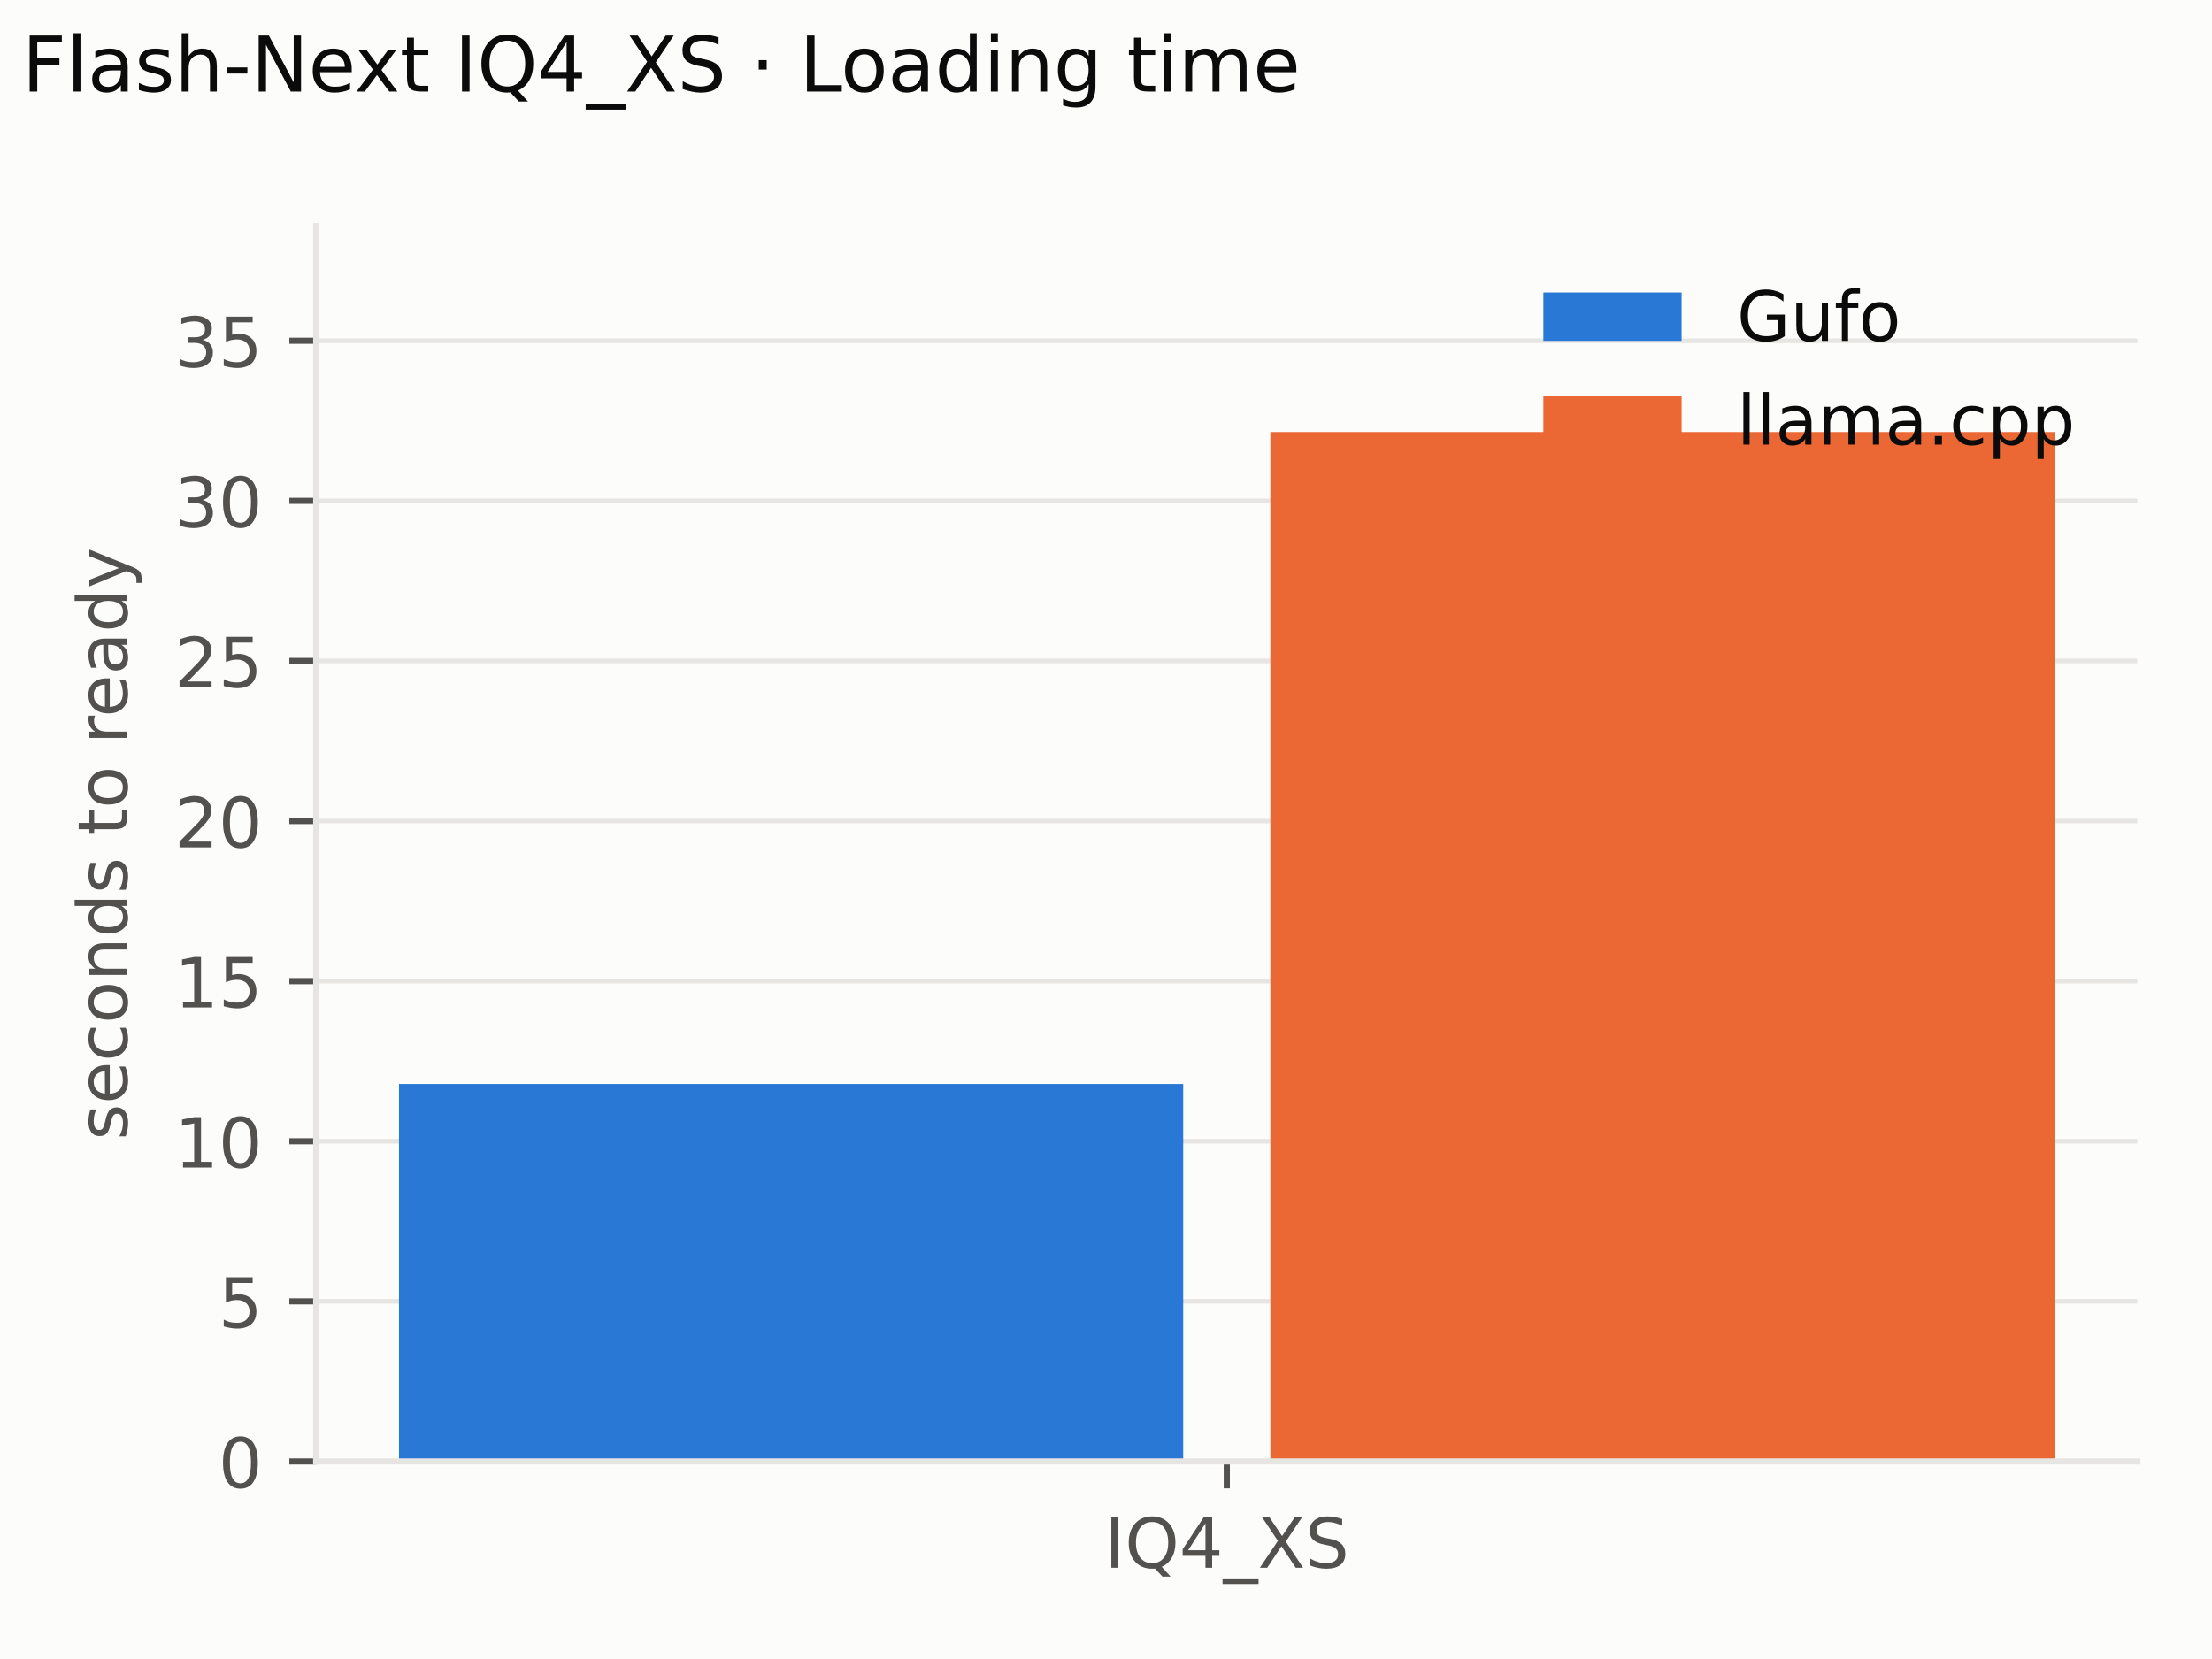
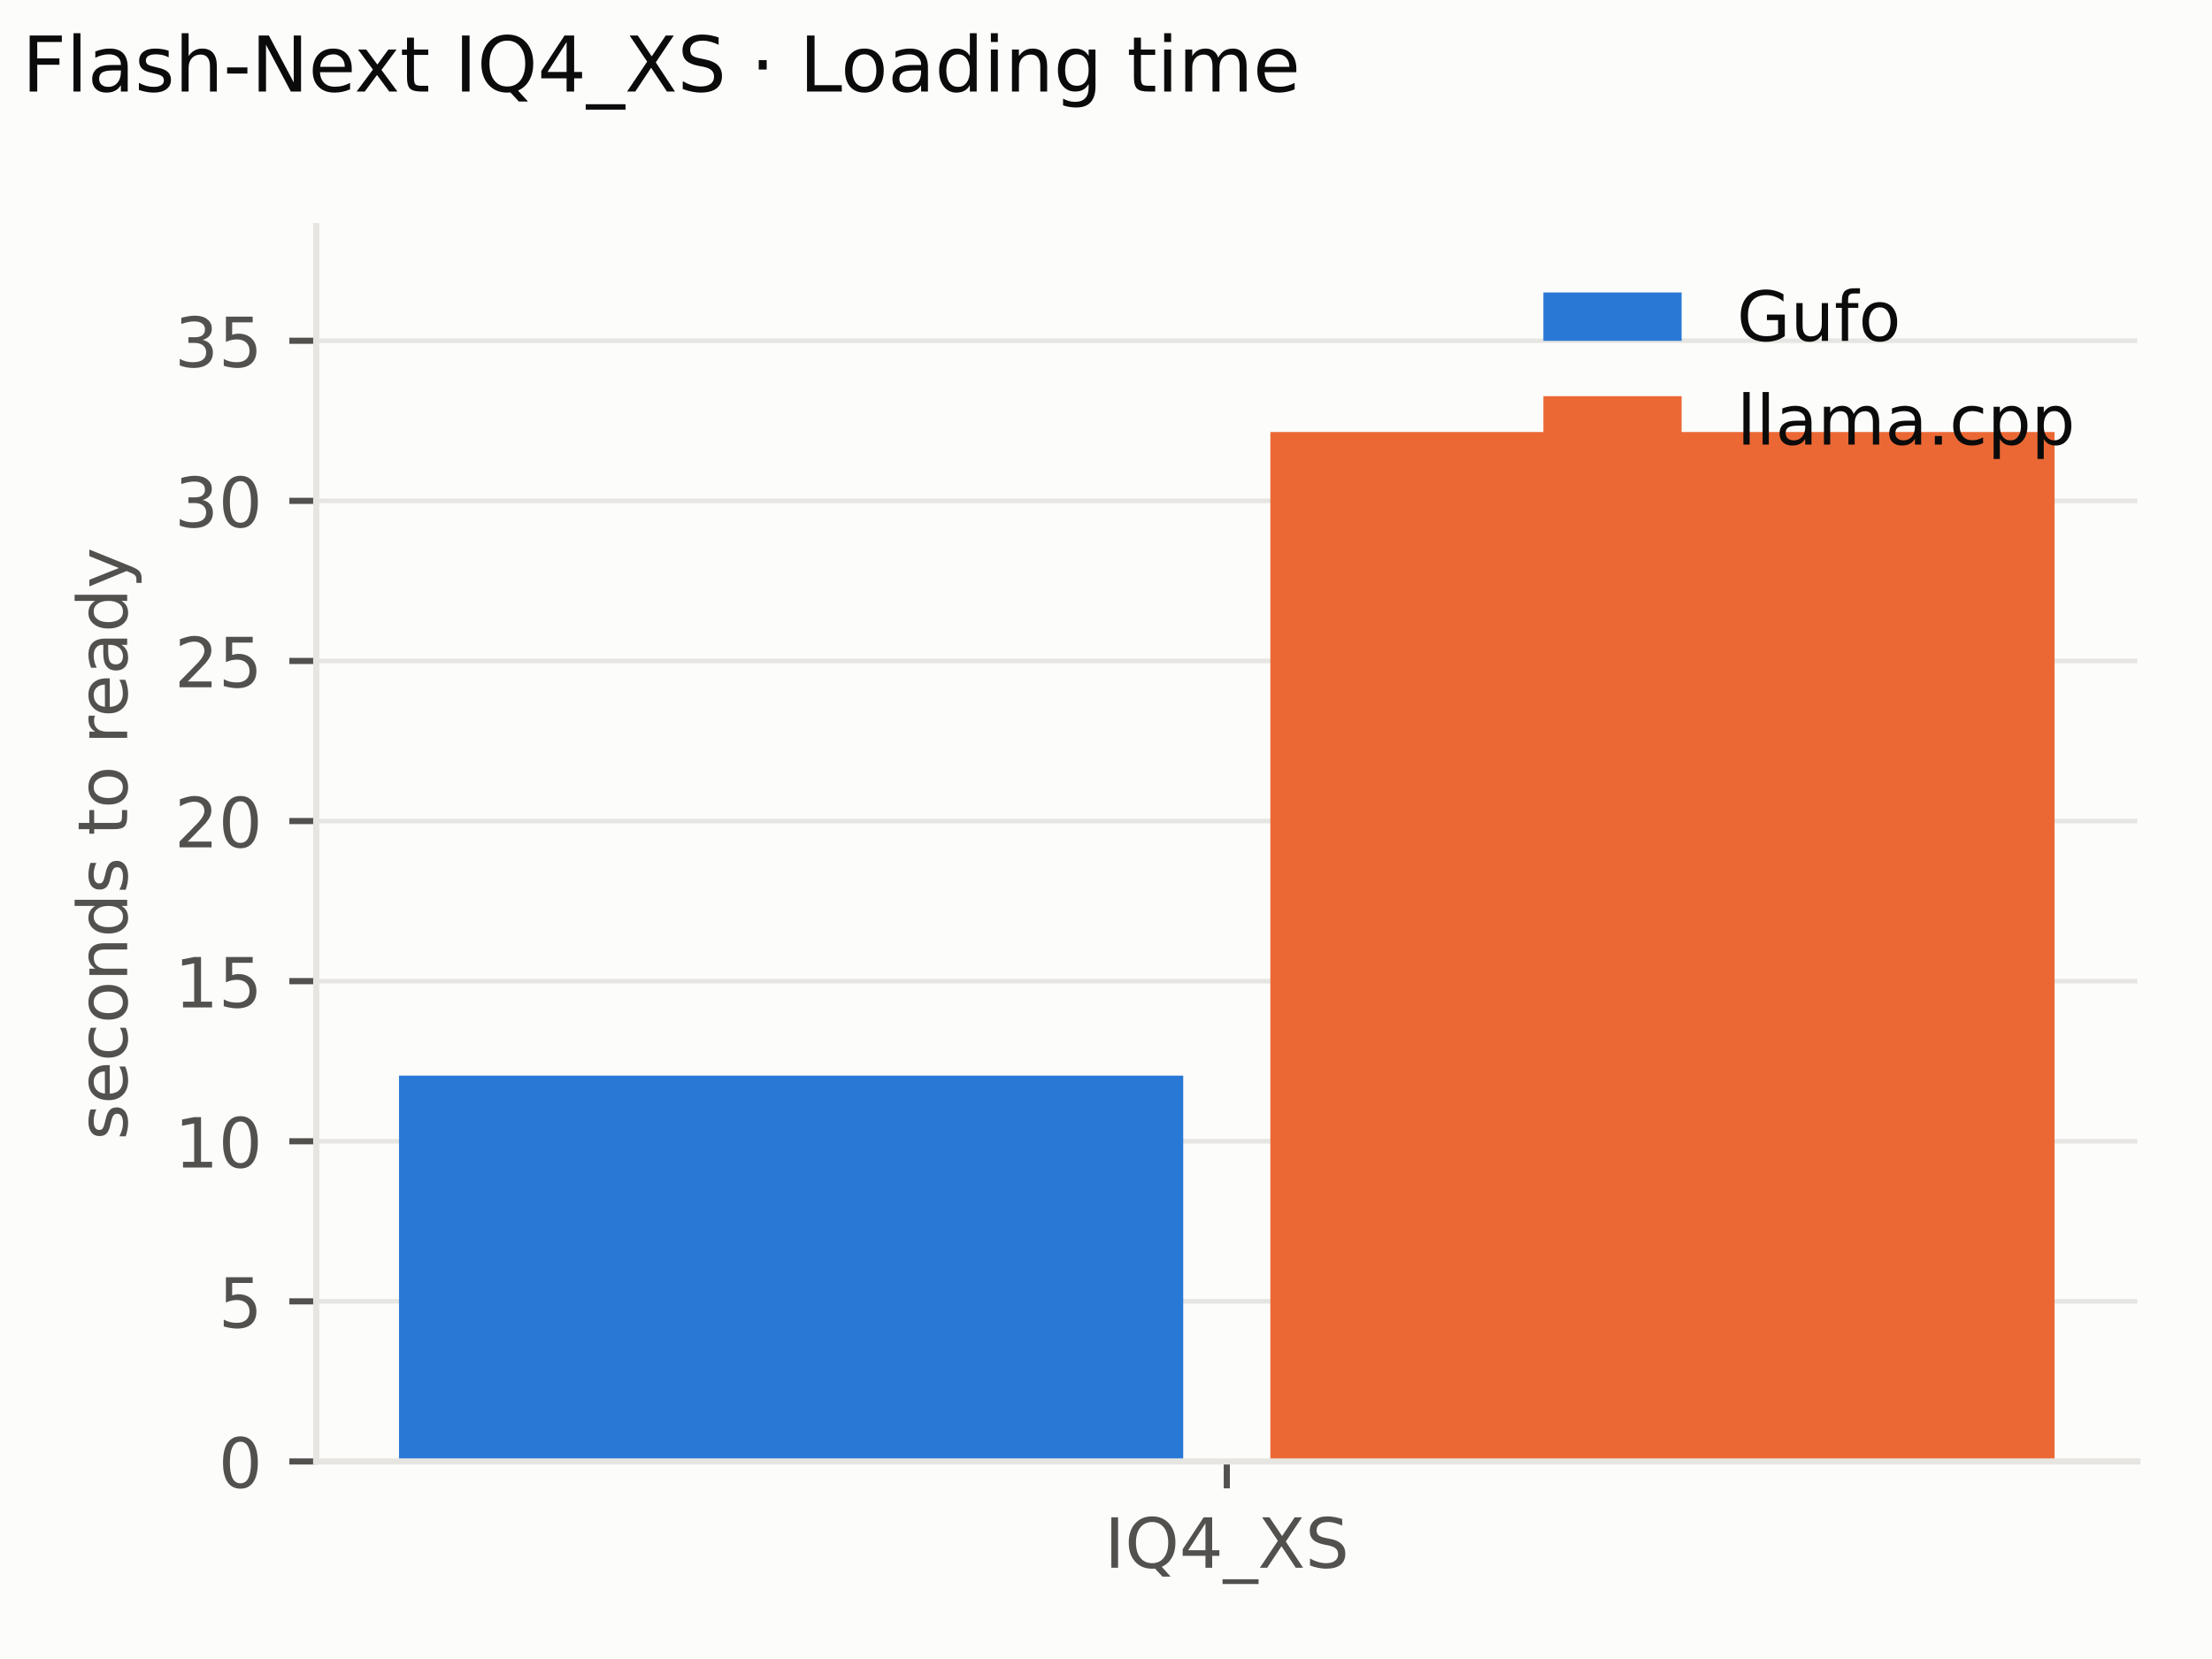
<svg xmlns="http://www.w3.org/2000/svg" xmlns:xlink="http://www.w3.org/1999/xlink" width="288pt" height="216pt" viewBox="0 0 288 216" version="1.1">
  <defs>
    <style type="text/css">*{stroke-linejoin: round; stroke-linecap: butt}</style>
  </defs>
  <g id="figure_1">
    <g id="patch_1">
      <path d="M 0 216 L 288 216 L 288 0 L 0 0 z " style="fill: #fcfcfb" />
    </g>
    <g id="axes_1">
      <g id="patch_2">
        <path d="M 41.173 190.28 L 278.28 190.28 L 278.28 29.441 L 41.173 29.441 z " style="fill: #fcfcfb" />
      </g>
      <g id="matplotlib.axis_1">
        <g id="xtick_1">
          <g id="line2d_1">
            <defs>
              <path id="m1ebf051f68" d="M 0 0 L 0 3.5 " style="stroke: #52514e; stroke-width: 0.8" />
            </defs>
            <g>
              <use xlink:href="#m1ebf051f68" x="159.727" y="190.28" style="fill: #52514e; stroke: #52514e; stroke-width: 0.8" />
            </g>
          </g>
          <g id="text_1">
            <text style="font-size: 9px; font-family: 'DejaVu Sans', 'Bitstream Vera Sans', 'Computer Modern Sans Serif', 'Lucida Grande', 'Verdana', 'Geneva', 'Lucid', 'Arial', 'Helvetica', 'Avant Garde', sans-serif; text-anchor: middle; fill: #52514e" x="159.727" y="204.118" transform="rotate(-0 159.7266 204.1179)">IQ4_XS</text>
          </g>
        </g>
      </g>
      <g id="matplotlib.axis_2">
        <g id="ytick_1">
          <g id="line2d_2">
            <path d="M 41.173 190.28 L 278.28 190.28 " clip-path="url(#p4ab2aaa98e)" style="fill: none; stroke: #e6e5e1; stroke-width: 0.6; stroke-linecap: square" />
          </g>
          <g id="line2d_3">
            <defs>
              <path id="m680e5b1e24" d="M 0 0 L -3.5 0 " style="stroke: #52514e; stroke-width: 0.8" />
            </defs>
            <g>
              <use xlink:href="#m680e5b1e24" x="41.173" y="190.28" style="fill: #52514e; stroke: #52514e; stroke-width: 0.8" />
            </g>
          </g>
          <g id="text_2">
            <text style="font-size: 9px; font-family: 'DejaVu Sans', 'Bitstream Vera Sans', 'Computer Modern Sans Serif', 'Lucida Grande', 'Verdana', 'Geneva', 'Lucid', 'Arial', 'Helvetica', 'Avant Garde', sans-serif; text-anchor: end; fill: #52514e" x="34.173" y="193.699" transform="rotate(-0 34.1732 193.6989)">0</text>
          </g>
        </g>
        <g id="ytick_2">
          <g id="line2d_4">
            <path d="M 41.173 169.435 L 278.28 169.435 " clip-path="url(#p4ab2aaa98e)" style="fill: none; stroke: #e6e5e1; stroke-width: 0.6; stroke-linecap: square" />
          </g>
          <g id="line2d_5">
            <g>
              <use xlink:href="#m680e5b1e24" x="41.173" y="169.435" style="fill: #52514e; stroke: #52514e; stroke-width: 0.8" />
            </g>
          </g>
          <g id="text_3">
            <text style="font-size: 9px; font-family: 'DejaVu Sans', 'Bitstream Vera Sans', 'Computer Modern Sans Serif', 'Lucida Grande', 'Verdana', 'Geneva', 'Lucid', 'Arial', 'Helvetica', 'Avant Garde', sans-serif; text-anchor: end; fill: #52514e" x="34.173" y="172.854" transform="rotate(-0 34.1732 172.854)">5</text>
          </g>
        </g>
        <g id="ytick_3">
          <g id="line2d_6">
            <path d="M 41.173 148.59 L 278.28 148.59 " clip-path="url(#p4ab2aaa98e)" style="fill: none; stroke: #e6e5e1; stroke-width: 0.6; stroke-linecap: square" />
          </g>
          <g id="line2d_7">
            <g>
              <use xlink:href="#m680e5b1e24" x="41.173" y="148.59" style="fill: #52514e; stroke: #52514e; stroke-width: 0.8" />
            </g>
          </g>
          <g id="text_4">
            <text style="font-size: 9px; font-family: 'DejaVu Sans', 'Bitstream Vera Sans', 'Computer Modern Sans Serif', 'Lucida Grande', 'Verdana', 'Geneva', 'Lucid', 'Arial', 'Helvetica', 'Avant Garde', sans-serif; text-anchor: end; fill: #52514e" x="34.173" y="152.009" transform="rotate(-0 34.1732 152.0092)">10</text>
          </g>
        </g>
        <g id="ytick_4">
          <g id="line2d_8">
            <path d="M 41.173 127.745 L 278.28 127.745 " clip-path="url(#p4ab2aaa98e)" style="fill: none; stroke: #e6e5e1; stroke-width: 0.6; stroke-linecap: square" />
          </g>
          <g id="line2d_9">
            <g>
              <use xlink:href="#m680e5b1e24" x="41.173" y="127.745" style="fill: #52514e; stroke: #52514e; stroke-width: 0.8" />
            </g>
          </g>
          <g id="text_5">
            <text style="font-size: 9px; font-family: 'DejaVu Sans', 'Bitstream Vera Sans', 'Computer Modern Sans Serif', 'Lucida Grande', 'Verdana', 'Geneva', 'Lucid', 'Arial', 'Helvetica', 'Avant Garde', sans-serif; text-anchor: end; fill: #52514e" x="34.173" y="131.164" transform="rotate(-0 34.1732 131.1643)">15</text>
          </g>
        </g>
        <g id="ytick_5">
          <g id="line2d_10">
            <path d="M 41.173 106.9 L 278.28 106.9 " clip-path="url(#p4ab2aaa98e)" style="fill: none; stroke: #e6e5e1; stroke-width: 0.6; stroke-linecap: square" />
          </g>
          <g id="line2d_11">
            <g>
              <use xlink:href="#m680e5b1e24" x="41.173" y="106.9" style="fill: #52514e; stroke: #52514e; stroke-width: 0.8" />
            </g>
          </g>
          <g id="text_6">
            <text style="font-size: 9px; font-family: 'DejaVu Sans', 'Bitstream Vera Sans', 'Computer Modern Sans Serif', 'Lucida Grande', 'Verdana', 'Geneva', 'Lucid', 'Arial', 'Helvetica', 'Avant Garde', sans-serif; text-anchor: end; fill: #52514e" x="34.173" y="110.319" transform="rotate(-0 34.1732 110.3194)">20</text>
          </g>
        </g>
        <g id="ytick_6">
          <g id="line2d_12">
            <path d="M 41.173 86.056 L 278.28 86.056 " clip-path="url(#p4ab2aaa98e)" style="fill: none; stroke: #e6e5e1; stroke-width: 0.6; stroke-linecap: square" />
          </g>
          <g id="line2d_13">
            <g>
              <use xlink:href="#m680e5b1e24" x="41.173" y="86.056" style="fill: #52514e; stroke: #52514e; stroke-width: 0.8" />
            </g>
          </g>
          <g id="text_7">
            <text style="font-size: 9px; font-family: 'DejaVu Sans', 'Bitstream Vera Sans', 'Computer Modern Sans Serif', 'Lucida Grande', 'Verdana', 'Geneva', 'Lucid', 'Arial', 'Helvetica', 'Avant Garde', sans-serif; text-anchor: end; fill: #52514e" x="34.173" y="89.474" transform="rotate(-0 34.1732 89.47446)">25</text>
          </g>
        </g>
        <g id="ytick_7">
          <g id="line2d_14">
            <path d="M 41.173 65.211 L 278.28 65.211 " clip-path="url(#p4ab2aaa98e)" style="fill: none; stroke: #e6e5e1; stroke-width: 0.6; stroke-linecap: square" />
          </g>
          <g id="line2d_15">
            <g>
              <use xlink:href="#m680e5b1e24" x="41.173" y="65.211" style="fill: #52514e; stroke: #52514e; stroke-width: 0.8" />
            </g>
          </g>
          <g id="text_8">
            <text style="font-size: 9px; font-family: 'DejaVu Sans', 'Bitstream Vera Sans', 'Computer Modern Sans Serif', 'Lucida Grande', 'Verdana', 'Geneva', 'Lucid', 'Arial', 'Helvetica', 'Avant Garde', sans-serif; text-anchor: end; fill: #52514e" x="34.173" y="68.63" transform="rotate(-0 34.1732 68.62957)">30</text>
          </g>
        </g>
        <g id="ytick_8">
          <g id="line2d_16">
            <path d="M 41.173 44.366 L 278.28 44.366 " clip-path="url(#p4ab2aaa98e)" style="fill: none; stroke: #e6e5e1; stroke-width: 0.6; stroke-linecap: square" />
          </g>
          <g id="line2d_17">
            <g>
              <use xlink:href="#m680e5b1e24" x="41.173" y="44.366" style="fill: #52514e; stroke: #52514e; stroke-width: 0.8" />
            </g>
          </g>
          <g id="text_9">
            <text style="font-size: 9px; font-family: 'DejaVu Sans', 'Bitstream Vera Sans', 'Computer Modern Sans Serif', 'Lucida Grande', 'Verdana', 'Geneva', 'Lucid', 'Arial', 'Helvetica', 'Avant Garde', sans-serif; text-anchor: end; fill: #52514e" x="34.173" y="47.785" transform="rotate(-0 34.1732 47.78467)">35</text>
          </g>
        </g>
        <g id="text_10">
          <text style="font-size: 9px; font-family: 'DejaVu Sans', 'Bitstream Vera Sans', 'Computer Modern Sans Serif', 'Lucida Grande', 'Verdana', 'Geneva', 'Lucid', 'Arial', 'Helvetica', 'Avant Garde', sans-serif; text-anchor: middle; fill: #52514e" x="16.559" y="109.86" transform="rotate(-90 16.55859 109.8604)">seconds to ready</text>
        </g>
      </g>
      <g id="patch_3">
-         <path d="M 51.951 190.28 L 154.054 190.28 L 154.054 141.128 L 51.951 141.128 z " clip-path="url(#p4ab2aaa98e)" style="fill: #2a78d6" />
+         <path d="M 51.951 190.28 L 154.054 190.28 L 154.054 140.044 L 51.951 140.044 z " clip-path="url(#p4ab2aaa98e)" style="fill: #2a78d6" />
      </g>
      <g id="patch_4">
        <path d="M 165.399 190.28 L 267.502 190.28 L 267.502 56.247 L 165.399 56.247 z " clip-path="url(#p4ab2aaa98e)" style="fill: #eb6834" />
      </g>
      <g id="patch_5">
        <path d="M 41.173 190.28 L 41.173 29.441 " style="fill: none; stroke: #e6e5e1; stroke-width: 0.8; stroke-linejoin: miter; stroke-linecap: square" />
      </g>
      <g id="patch_6">
        <path d="M 41.173 190.28 L 278.28 190.28 " style="fill: none; stroke: #e6e5e1; stroke-width: 0.8; stroke-linejoin: miter; stroke-linecap: square" />
      </g>
      <g id="legend_1">
        <g id="patch_7">
          <path d="M 200.946 44.379 L 218.946 44.379 L 218.946 38.079 L 200.946 38.079 z " style="fill: #2a78d6" />
        </g>
        <g id="text_11">
          <text style="font-size: 9px; font-family: 'DejaVu Sans', 'Bitstream Vera Sans', 'Computer Modern Sans Serif', 'Lucida Grande', 'Verdana', 'Geneva', 'Lucid', 'Arial', 'Helvetica', 'Avant Garde', sans-serif; text-anchor: start; fill: #0b0b0b" x="226.146" y="44.379" transform="rotate(-0 226.1461 44.37938)">Gufo</text>
        </g>
        <g id="patch_8">
          <path d="M 200.946 57.88 L 218.946 57.88 L 218.946 51.58 L 200.946 51.58 z " style="fill: #eb6834" />
        </g>
        <g id="text_12">
          <text style="font-size: 9px; font-family: 'DejaVu Sans', 'Bitstream Vera Sans', 'Computer Modern Sans Serif', 'Lucida Grande', 'Verdana', 'Geneva', 'Lucid', 'Arial', 'Helvetica', 'Avant Garde', sans-serif; text-anchor: start; fill: #0b0b0b" x="226.146" y="57.88" transform="rotate(-0 226.1461 57.88008)">llama.cpp</text>
        </g>
      </g>
    </g>
    <g id="text_13">
      <text style="font-size: 10px; font-family: 'DejaVu Sans', 'Bitstream Vera Sans', 'Computer Modern Sans Serif', 'Lucida Grande', 'Verdana', 'Geneva', 'Lucid', 'Arial', 'Helvetica', 'Avant Garde', sans-serif; text-anchor: start; fill: #0b0b0b" x="2.88" y="11.918" transform="rotate(-0 2.88 11.91844)">Flash-Next IQ4_XS · Loading time</text>
    </g>
  </g>
  <defs>
    <clipPath id="p4ab2aaa98e">
      <rect x="41.173" y="29.441" width="237.107" height="160.839" />
    </clipPath>
  </defs>
</svg>
